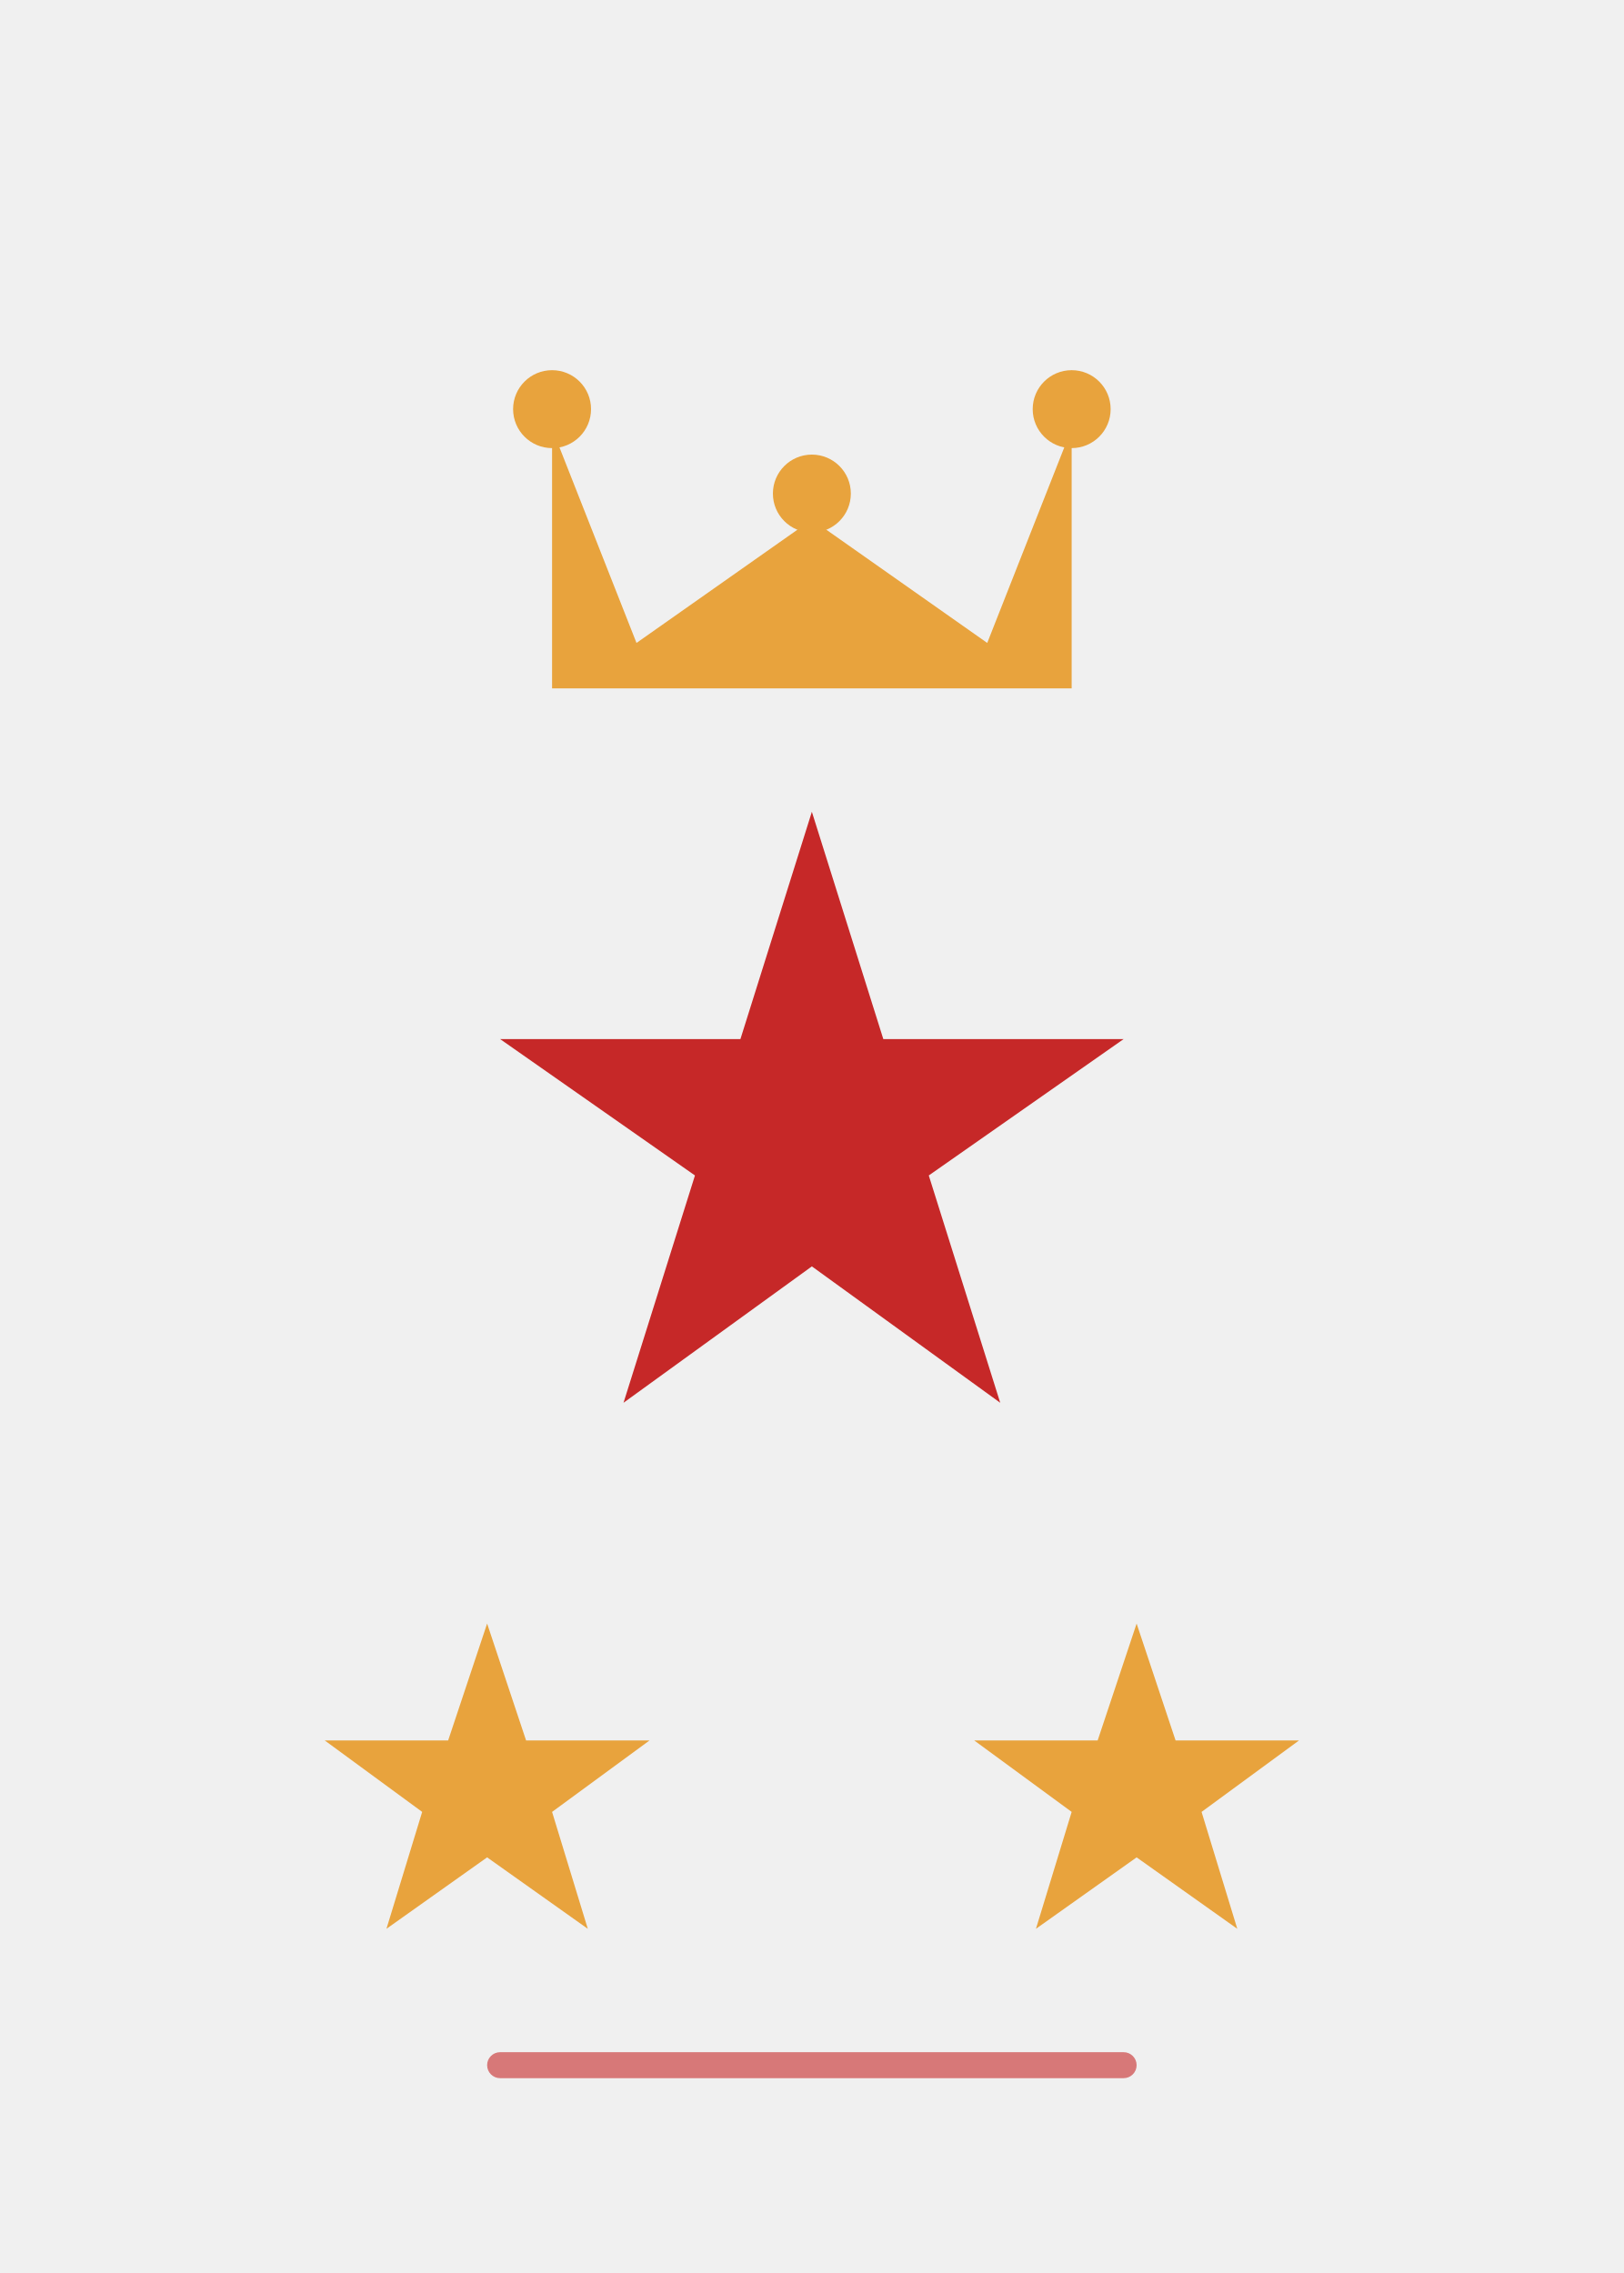
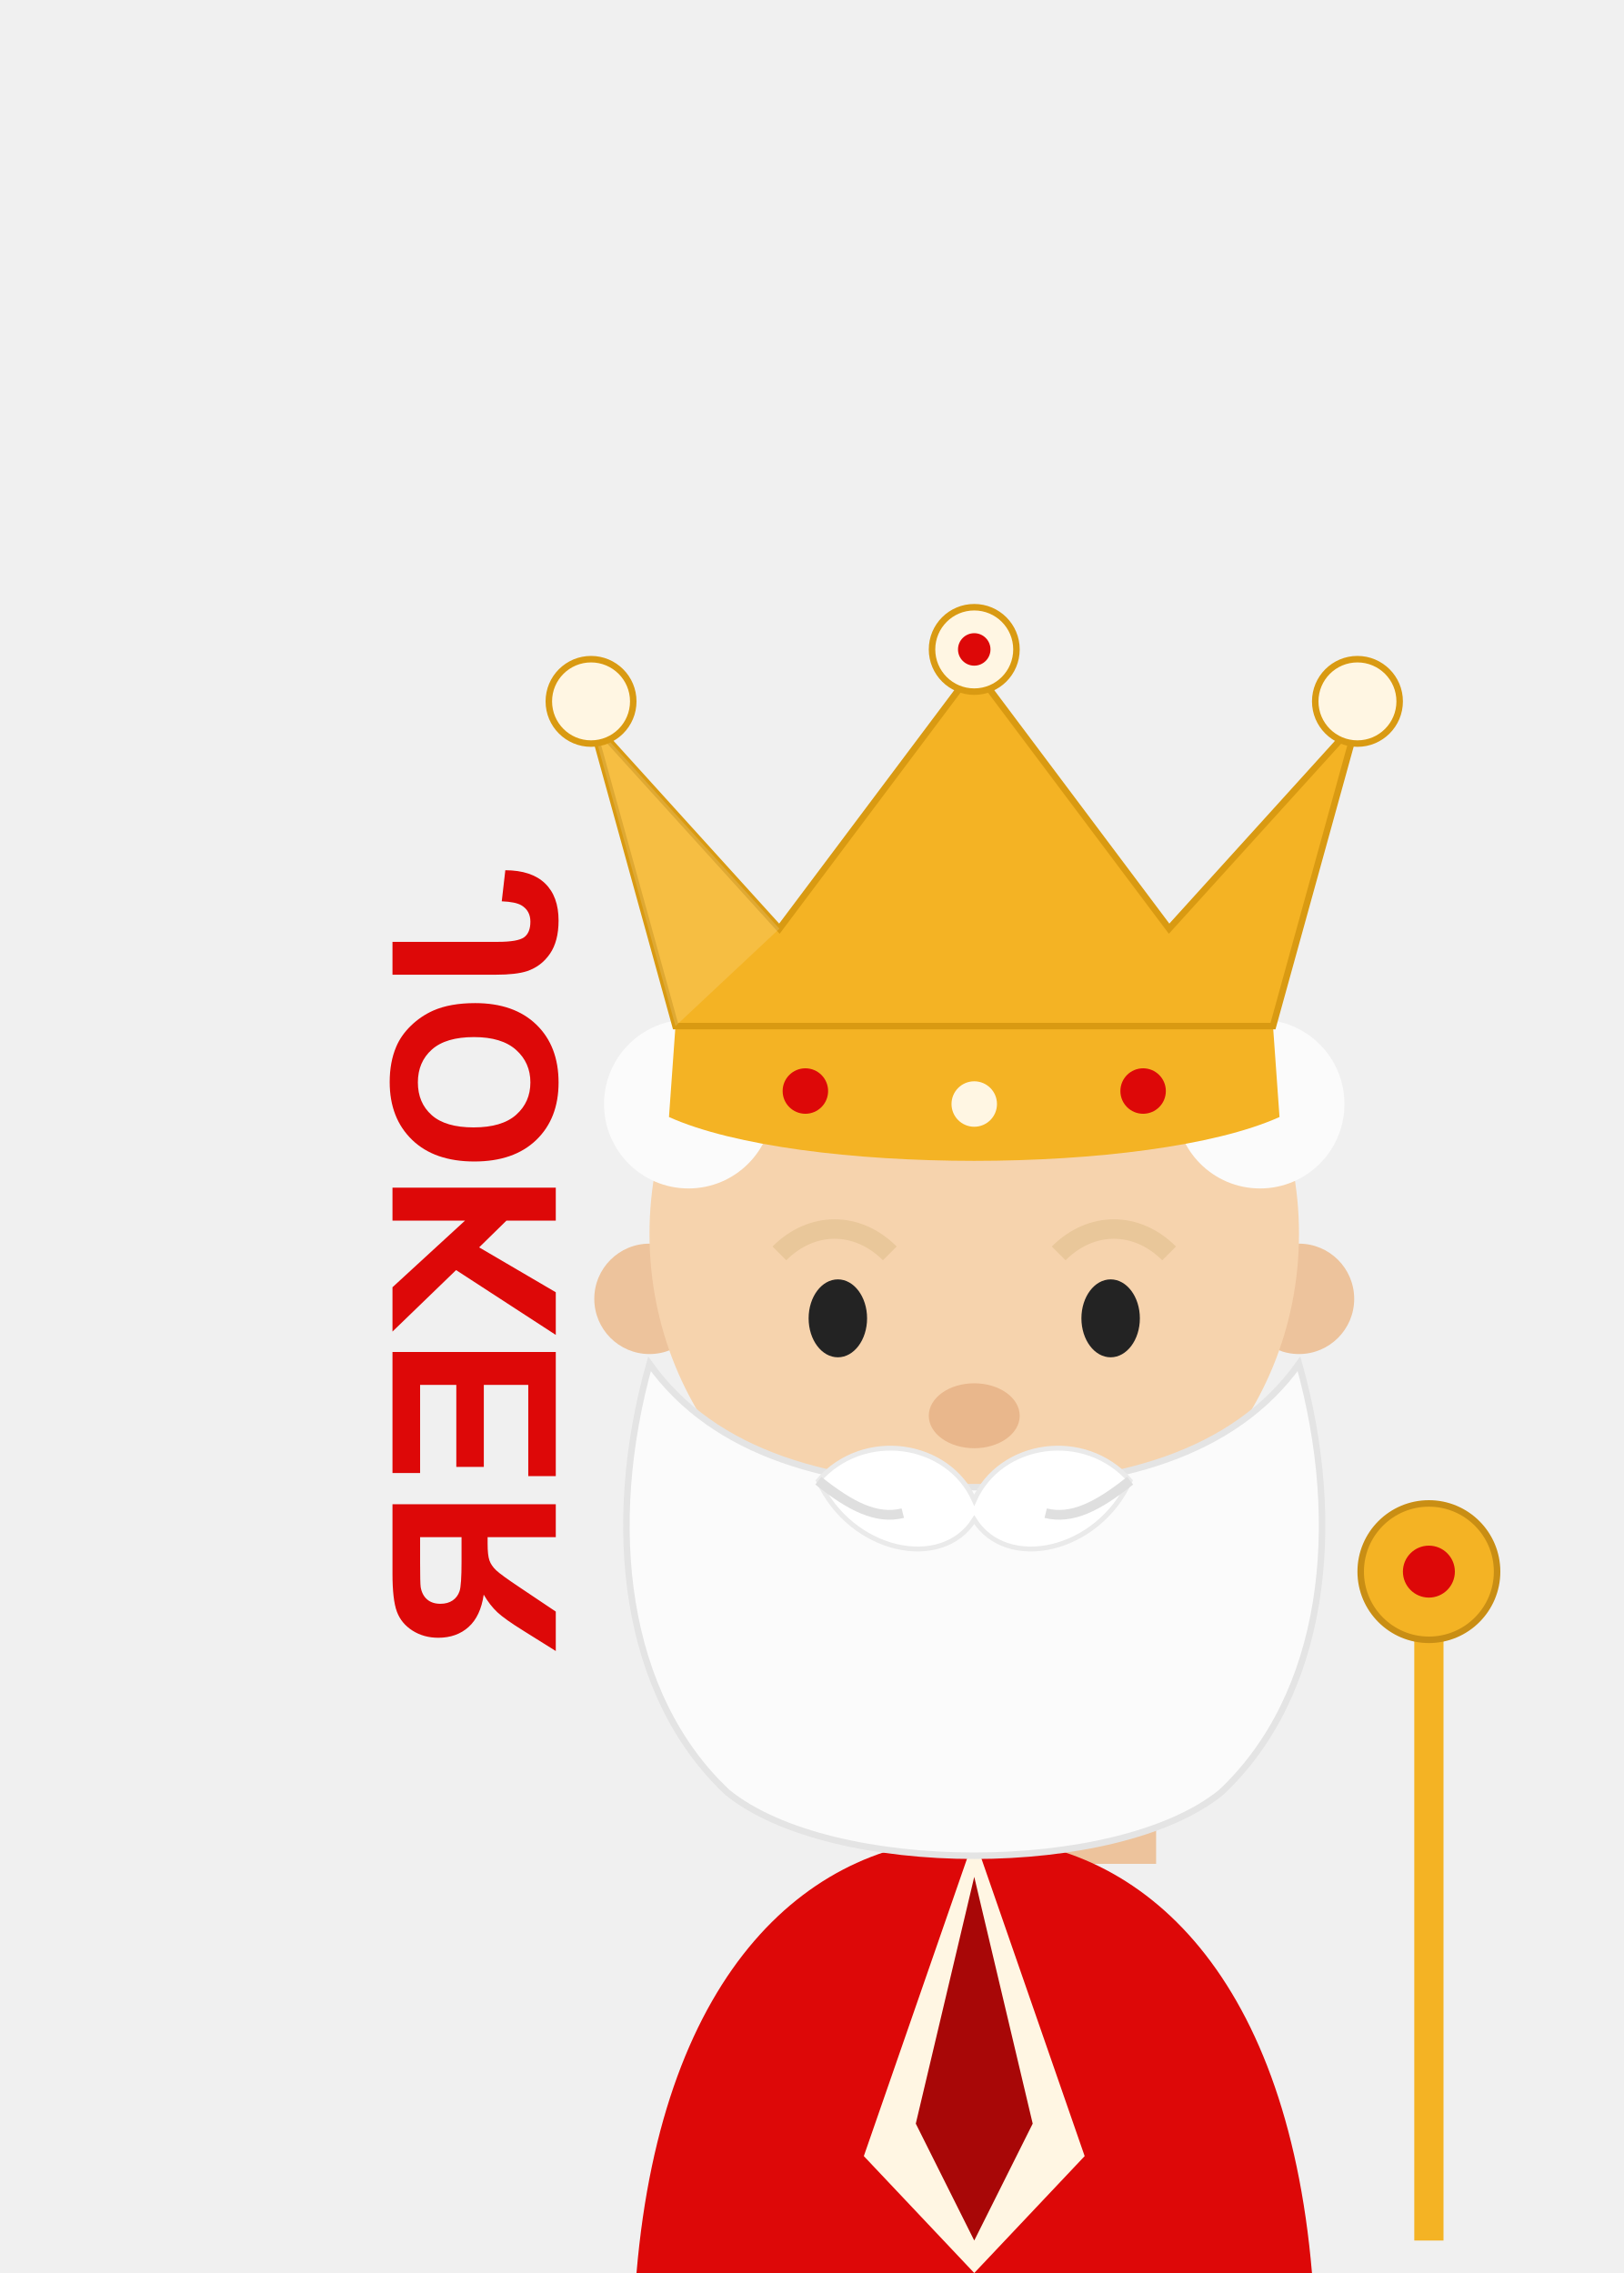
<svg xmlns="http://www.w3.org/2000/svg" viewBox="0 0 500 700">
-   <path d="M170 132 L196 198 L250 160 L304 198 L330 132 L330 212 L170 212 Z" fill="#E8A33D" />
-   <circle cx="170" cy="126" r="12" fill="#E8A33D" />
-   <circle cx="250" cy="152" r="12" fill="#E8A33D" />
-   <circle cx="330" cy="126" r="12" fill="#E8A33D" />
-   <path d="M250 250 L272 320 L346 320 L286 362 L308 432 L250 390 L192 432 L214 362 L154 320 L228 320 Z" fill="#C62828" />
-   <path d="M150 500 L162 536 L200 536 L170 558 L181 594 L150 572 L119 594 L130 558 L100 536 L138 536 Z" fill="#E8A33D" />
-   <path d="M350 500 L362 536 L400 536 L370 558 L381 594 L350 572 L319 594 L330 558 L300 536 L338 536 Z" fill="#E8A33D" />
-   <rect x="150" y="632" width="200" height="8" rx="4" fill="#C62828" opacity="0.6" />
+   <path d="M440 500 L440 690" stroke="#F4B324" stroke-width="9" />
+   <circle cx="440" cy="484" r="21" fill="#F4B324" />
+   <circle cx="440" cy="484" r="21" fill="none" stroke="#C98E14" stroke-width="2" />
+   <circle cx="440" cy="484" r="8" fill="#dd0808" />
+   <rect x="284" y="450" width="72" height="124" fill="#EDC39C" />
+   <path d="M196 700 C 204 606 250 566 300 566 C 350 566 396 606 404 700 Z" fill="#dd0808" />
+   <path d="M300 566 L266 664 L300 700 L334 664 Z" fill="#FFF6E3" />
+   <path d="M300 578 L282 654 L300 690 L318 654 Z" fill="#A80707" />
+   <path d="M234 552 C 252 526 348 526 366 552 C 350 576 250 576 234 552 Z" fill="#FFF6E3" />
+   <g fill="#232323">
+     <circle cx="266" cy="558" r="4" />
+     <circle cx="300" cy="562" r="4" />
+     <circle cx="334" cy="558" r="4" />
+   </g>
+   <circle cx="200" cy="400" r="17" fill="#EDC39C" />
+   <circle cx="400" cy="400" r="17" fill="#EDC39C" />
+   <ellipse cx="300" cy="380" rx="100" ry="104" fill="#F6D3AD" />
+   <circle cx="212" cy="340" r="26" fill="#FBFBFB" />
+   <circle cx="388" cy="340" r="26" fill="#FBFBFB" />
+   <path d="M200 420 C 186 470 192 522 224 552 C 256 578 344 578 376 552 C 408 522 414 470 400 420 C 380 448 344 458 300 458 C 256 458 220 448 200 420 Z" fill="#FBFBFB" stroke="#E4E4E4" stroke-width="2" />
+   <path d="M252 456 C 266 440 292 444 300 462 C 308 444 334 440 348 456 C 338 478 310 484 300 468 C 290 484 262 478 252 456 Z" fill="#FFFFFF" stroke="#EAEAEA" stroke-width="1.5" />
+   <path d="M252 456 C 262 464 270 468 278 466 M348 456 C 338 464 330 468 322 466" fill="none" stroke="#DFDFDF" stroke-width="3" />
+   <path d="M208 316 C 246 300 354 300 392 316 L 394 344 C 354 362 246 362 206 344 Z" fill="#F4B324" />
+   <path d="M208 316 L 182 222 L 240 286 L 300 206 L 360 286 L 418 222 L 392 316 Z" fill="#F4B324" stroke="#D99A12" stroke-width="2" />
+   <path d="M208 316 L 182 222 L 240 286 Z" fill="#FFF6E3" opacity="0.16" />
+   <circle cx="182" cy="216" r="13" fill="#FFF6E3" stroke="#D99A12" stroke-width="2" />
+   <circle cx="300" cy="200" r="13" fill="#FFF6E3" stroke="#D99A12" stroke-width="2" />
+   <circle cx="418" cy="216" r="13" fill="#FFF6E3" stroke="#D99A12" stroke-width="2" />
+   <circle cx="300" cy="200" r="5" fill="#dd0808" />
+   <circle cx="248" cy="336" r="7" fill="#dd0808" />
+   <circle cx="300" cy="340" r="7" fill="#FFF6E3" />
+   <circle cx="352" cy="336" r="7" fill="#dd0808" />
+   <path d="M240 386 C 250 376 264 376 274 386 M326 386 C 336 376 350 376 360 386" fill="none" stroke="#E9C79A" stroke-width="6" />
+   <ellipse cx="258" cy="406" rx="9" ry="12" fill="#232323" />
+   <ellipse cx="342" cy="406" rx="9" ry="12" fill="#232323" />
+   <ellipse cx="300" cy="436" rx="14" ry="10" fill="#E9B78C" />
+   <g transform="translate(172 268) rotate(90) scale(0.034301) translate(-35.0 25.0)" fill="#dd0808">
+     <path d="M678 1466H973V538Q973 356 941 258Q898 130 785.0 52.5Q672 -25 487 -25Q270 -25 153.0 96.5Q36 218 35 453L314 485Q319 359 351 307Q399 228 497 228Q596 228 637.0 284.5Q678 341 678 519Z M1228 724Q1228 948 1295 1100Q1345 1212 1431.5 1301.0Q1518 1390 1621 1433Q1758 1491 1937 1491Q2261 1491 2455.5 1290.0Q2650 1089 2650 731Q2650 376 2457.0 175.5Q2264 -25 1941 -25Q1614 -25 1421.0 174.5Q1228 374 1228 724ZM1533 734Q1533 485 1648.0 356.5Q1763 228 1940 228Q2117 228 2230.5 355.5Q2344 483 2344 738Q2344 990 2233.5 1114.0Q2123 1238 1940 1238Q1757 1238 1645.0 1112.5Q1533 987 1533 734Z M2885 0V1466H3181V815L3779 1466H4177L3625 895L4207 0H3824L3421 688L3181 443V0Z M4360 0V1466H5447V1218H4656V893H5392V646H4656V247H5475V0Z M5727 0V1466H6350Q6585 1466 6691.5 1426.5Q6798 1387 6862.0 1286.0Q6926 1185 6926 1055Q6926 890 6829.0 782.5Q6732 675 6539 647Q6635 591 6697.5 524.0Q6760 457 6866 286L7045 0H6691L6477 319Q6363 490 6321.0 534.5Q6279 579 6232.0 595.5Q6185 612 6083 612H6023V0ZM6023 846H6242Q6455 846 6508.0 864.0Q6561 882 6591.0 926.0Q6621 970 6621 1036Q6621 1110 6581.5 1155.5Q6542 1201 6470 1213Q6434 1218 6254 1218H6023Z" />
+   </g>
</svg>
